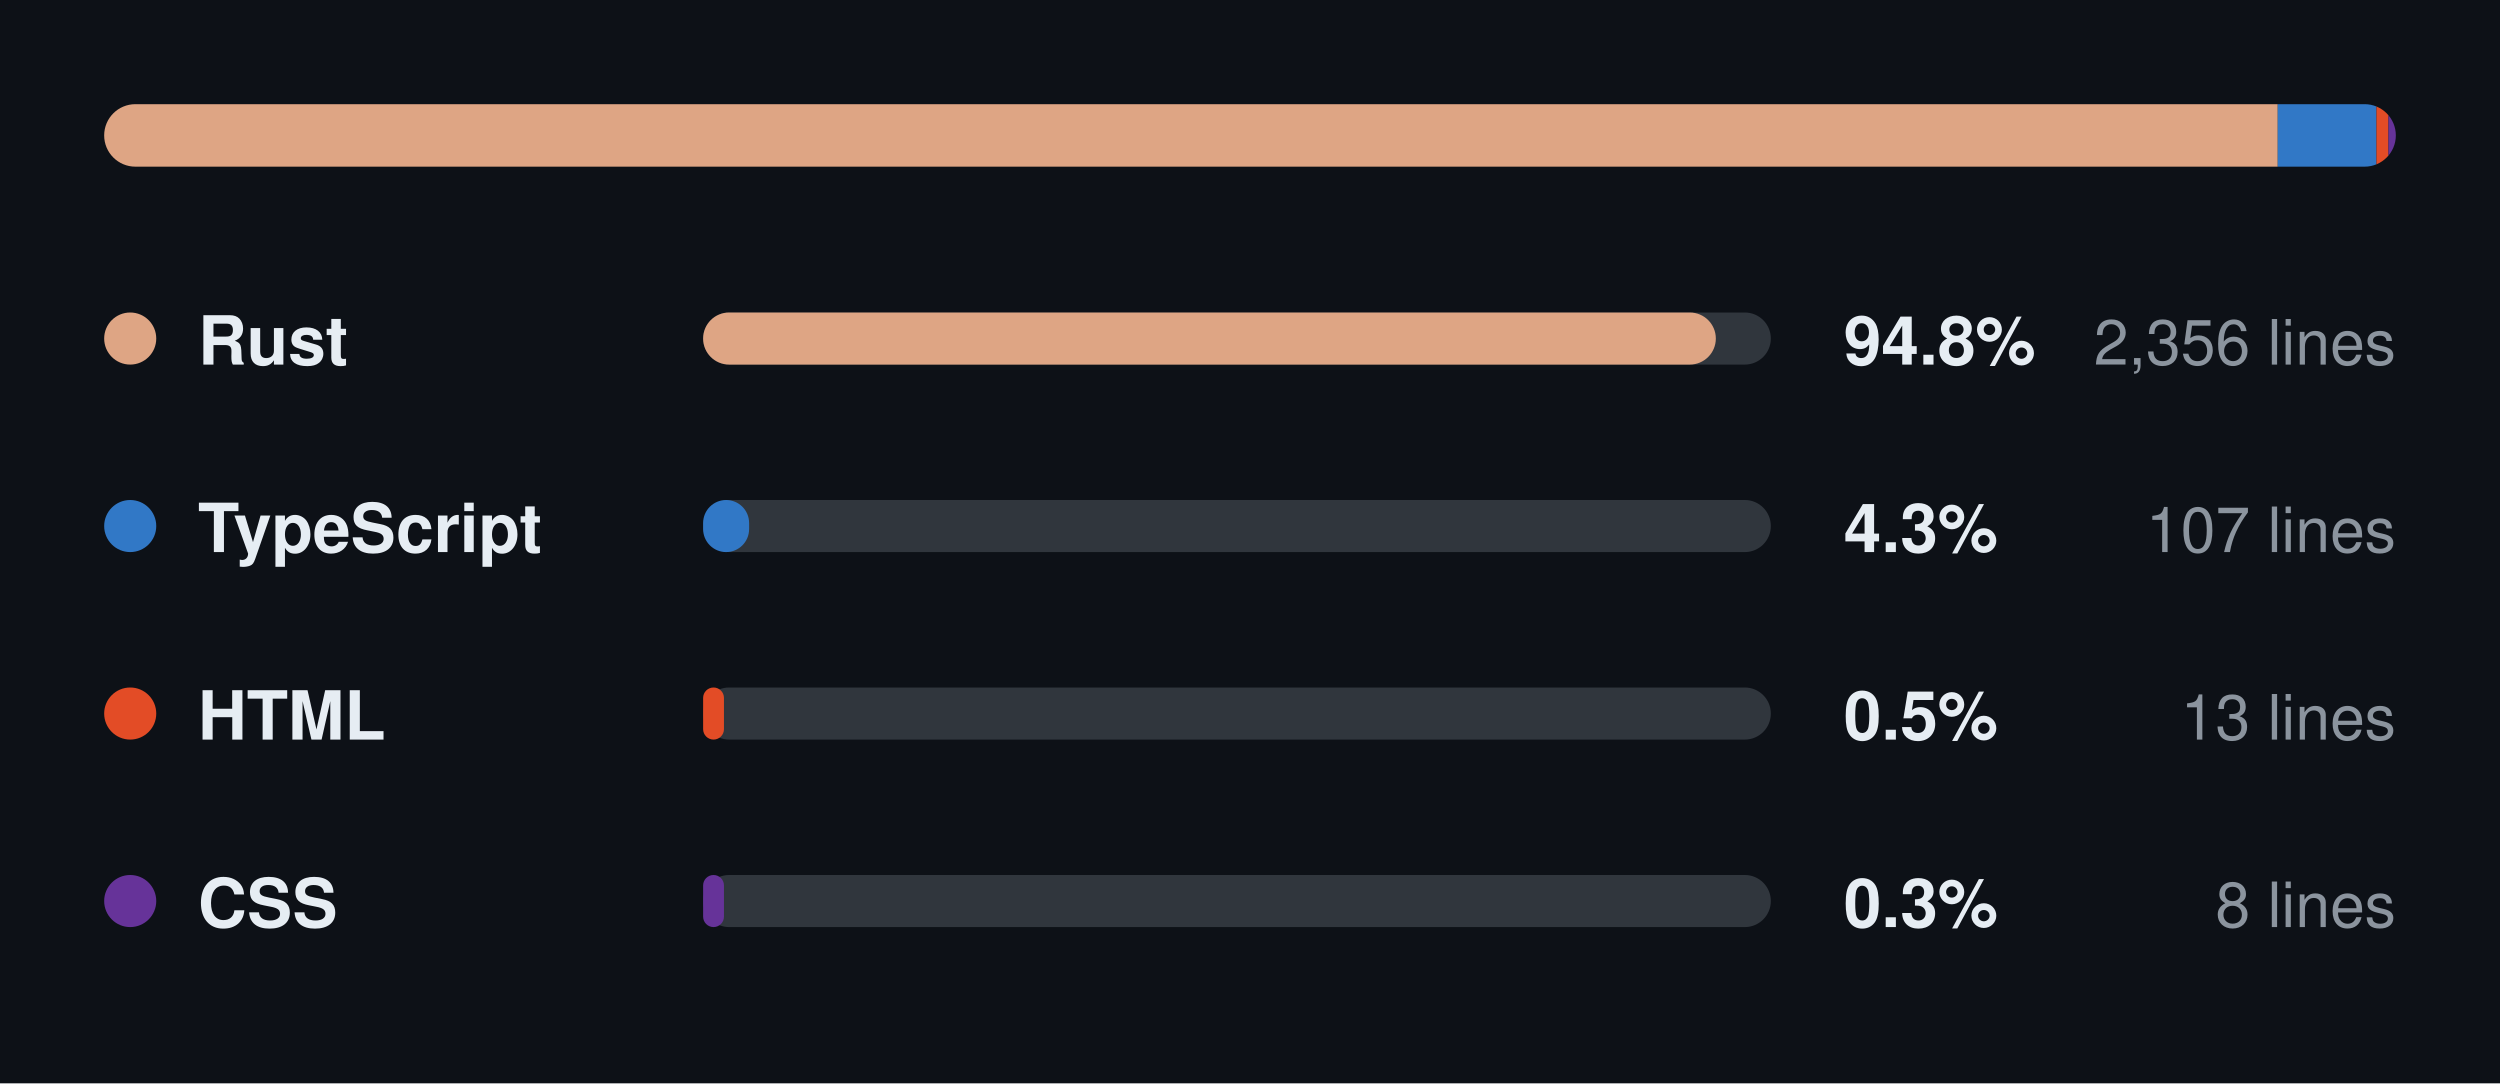
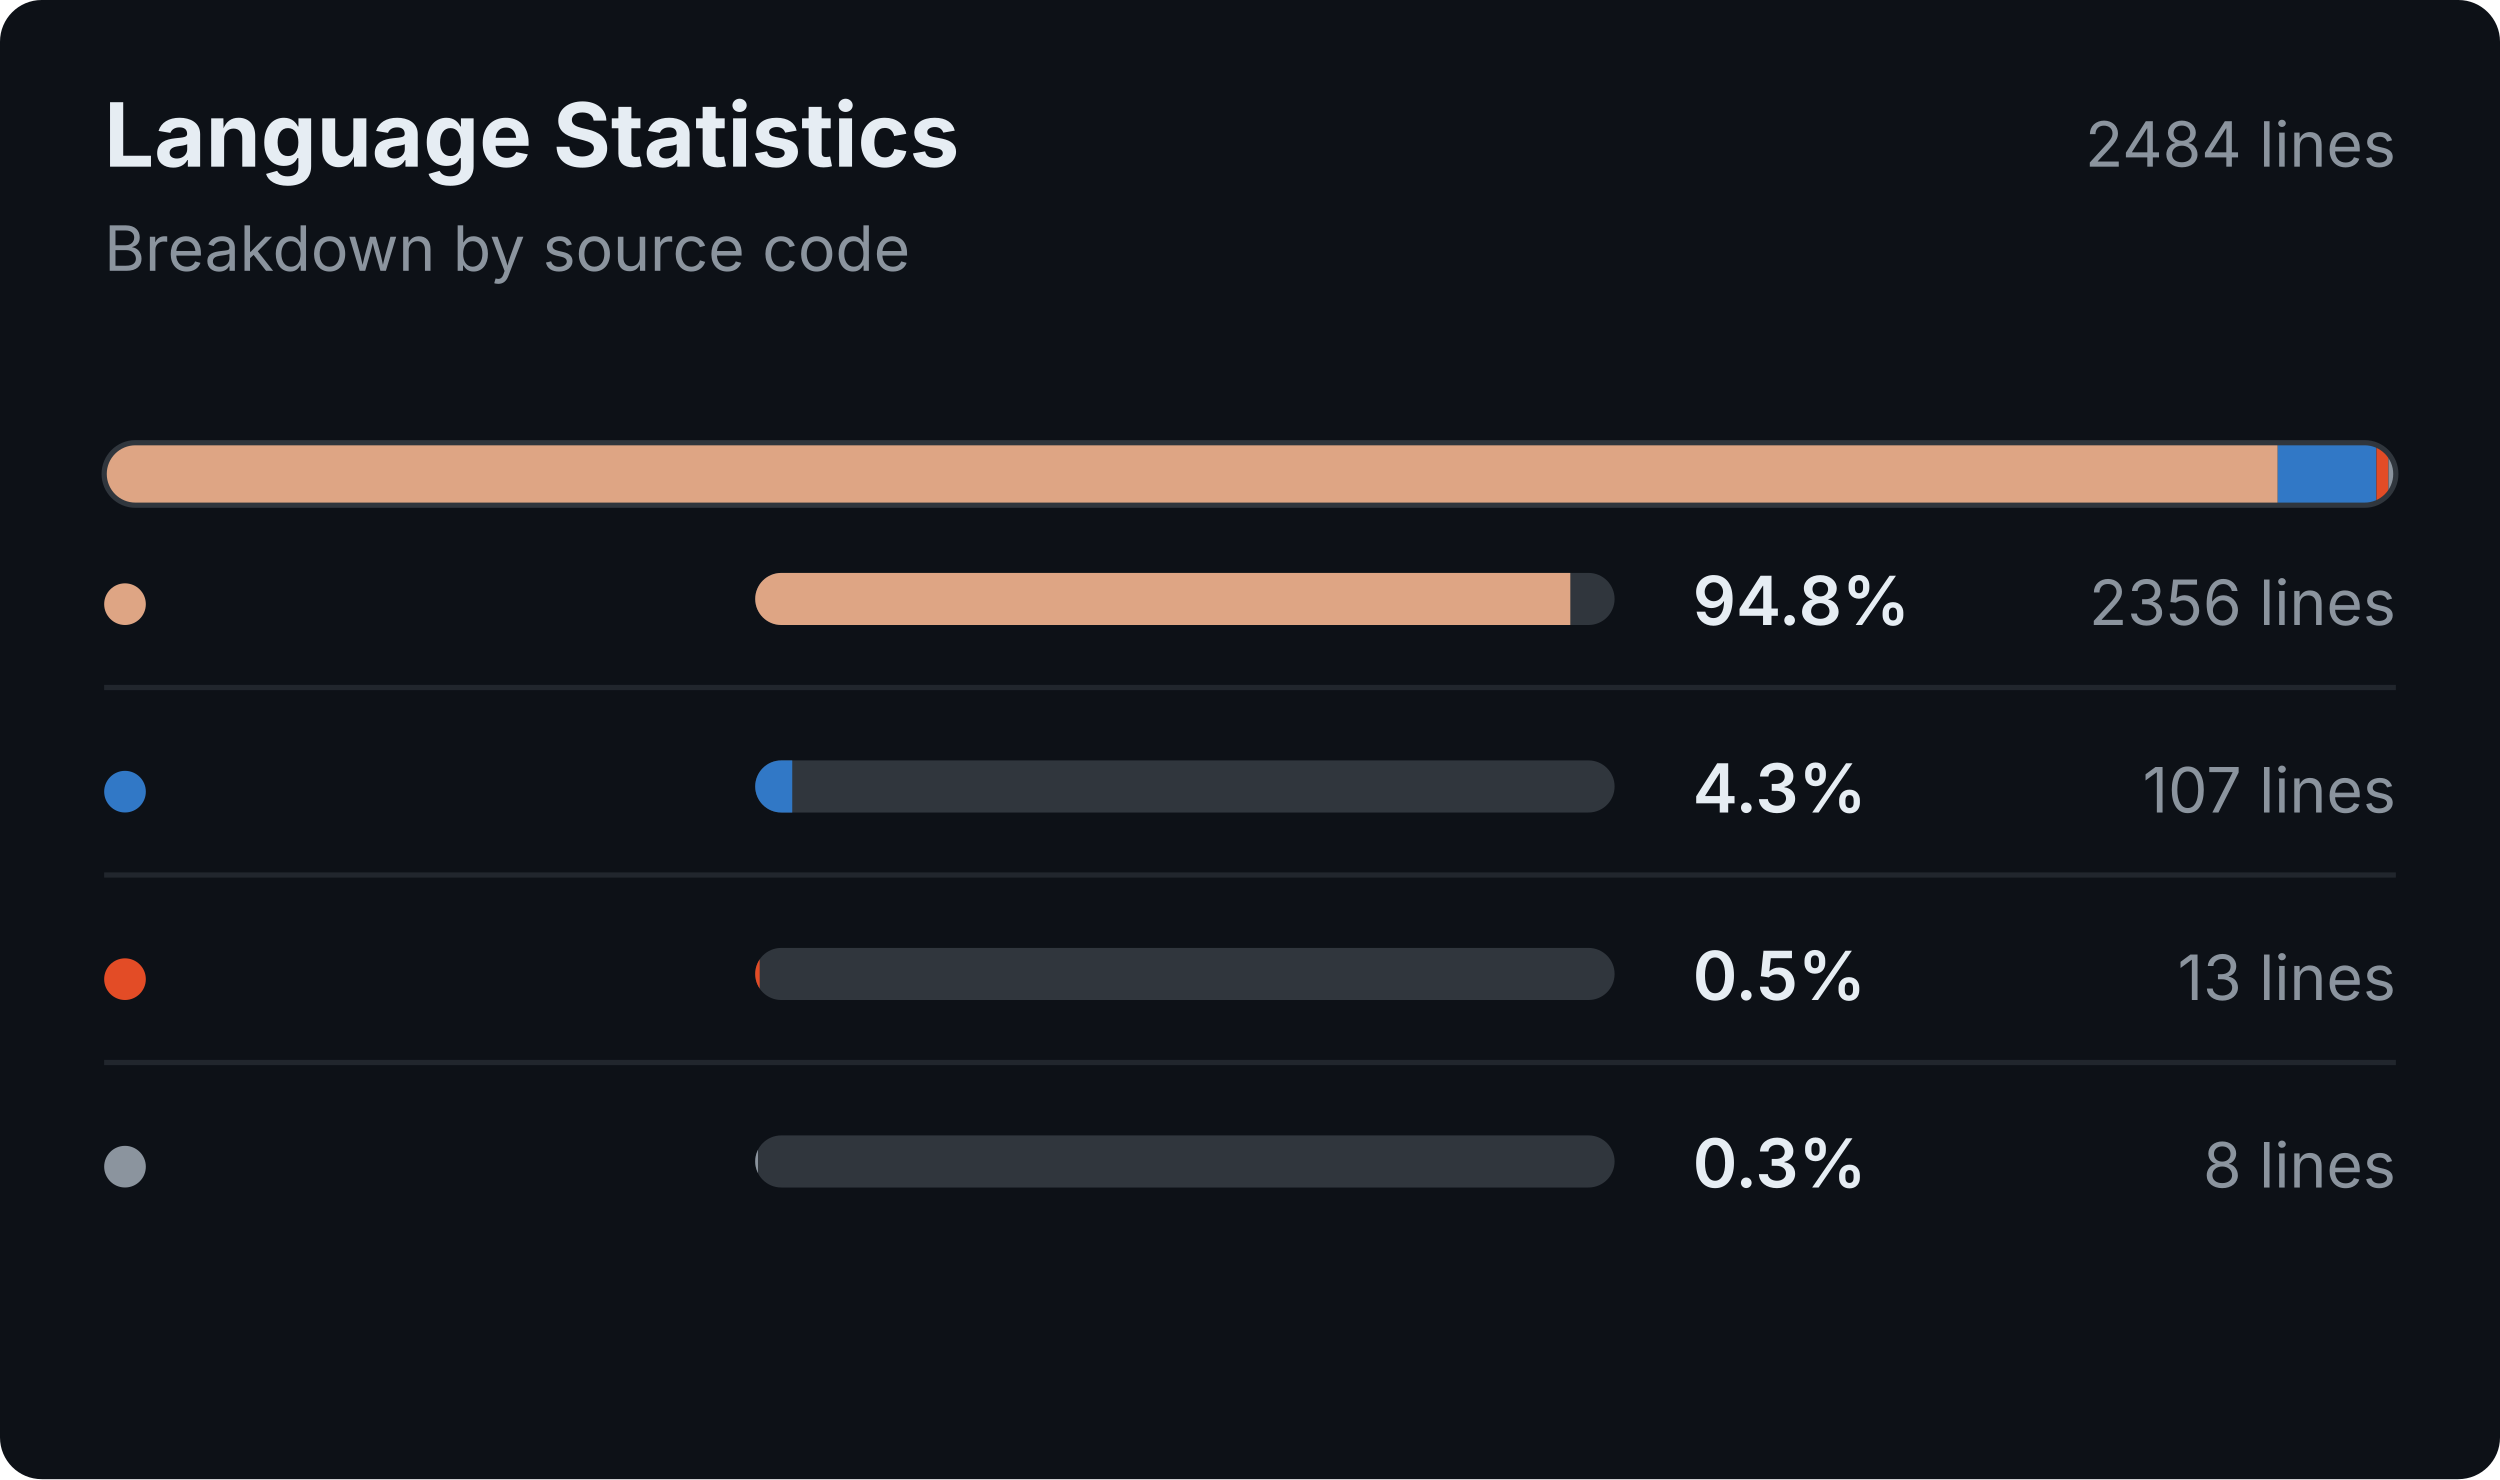
- <svg xmlns="http://www.w3.org/2000/svg" width="480" height="208" viewBox="0 0 480 208" role="img" aria-label="Language breakdown">
+ <svg xmlns="http://www.w3.org/2000/svg" width="480" height="284" viewBox="0 0 480 284">
+   <rect width="480" height="284" rx="8" fill="#0d1117" />
  <style>
- text{font-family:-apple-system,BlinkMacSystemFont,"Segoe UI",Helvetica,Arial,sans-serif}
- .name{fill:#e6edf3;font-size:13px;font-weight:600}
- .muted{fill:#8b949e;font-size:12px}
- .track{fill:#30363d}
- </style>
-   <rect width="480" height="208" fill="#0d1117" />
+             text {
+                 font-family: Inter, -apple-system, BlinkMacSystemFont,
+                              "Segoe UI", sans-serif;
+             }
+ 
+             .title {
+                 fill: #e6edf3;
+                 font-size: 17px;
+                 font-weight: 700;
+             }
+ 
+             .name {
+                 fill: #e6edf3;
+                 font-size: 13px;
+                 font-weight: 600;
+             }
+ 
+             .muted {
+                 fill: #8b949e;
+                 font-size: 12px;
+                 font-weight: 400;
+             }
+ 
+             .track {
+                 fill: #30363d;
+             }
+         </style>
+   <text x="20" y="32" class="title">Language Statistics</text>
+   <text x="20" y="52" class="muted">Breakdown by source code</text>
+   <text x="460" y="32" text-anchor="end" class="muted">2484 lines</text>
  <defs>
-     <clipPath id="round">
-       <rect x="20" y="20" width="440" height="12" rx="6" />
+     <clipPath id="stacked-bar-clip">
+       <rect x="20" y="85" width="440" height="12" rx="6" />
    </clipPath>
  </defs>
-   <g clip-path="url(#round)">
-     <rect x="20.00" y="20" width="417.33" height="12" fill="#dea584" />
-     <rect x="437.33" y="20" width="18.95" height="12" fill="#3178c6" />
-     <rect x="456.28" y="20" width="2.30" height="12" fill="#e34c26" />
-     <rect x="458.58" y="20" width="1.42" height="12" fill="#663399" />
+   <g clip-path="url(#stacked-bar-clip)">
+     <rect x="20.00" y="85" width="417.33" height="12" fill="#dea584" />
+     <rect x="437.33" y="85" width="18.95" height="12" fill="#3178c6" />
+     <rect x="456.28" y="85" width="2.30" height="12" fill="#e34c26" />
+     <rect x="458.58" y="85" width="1.42" height="12" fill="#8b949e" />
  </g>
-   <circle cx="25" cy="65" r="5" fill="#dea584" />
-   <text class="name" x="38" y="70">Rust</text>
-   <rect class="track" x="135" y="60" width="205" height="10" rx="5" />
-   <rect x="135" y="60" width="194.44" height="10" rx="5.00" fill="#dea584" />
-   <text class="name" x="354" y="70">94.8%</text>
-   <text class="muted" x="460" y="70" text-anchor="end">2,356 lines</text>
-   <circle cx="25" cy="101" r="5" fill="#3178c6" />
-   <text class="name" x="38" y="106">TypeScript</text>
-   <rect class="track" x="135" y="96" width="205" height="10" rx="5" />
-   <rect x="135" y="96" width="8.83" height="10" rx="4.42" fill="#3178c6" />
-   <text class="name" x="354" y="106">4.3%</text>
-   <text class="muted" x="460" y="106" text-anchor="end">107 lines</text>
-   <circle cx="25" cy="137" r="5" fill="#e34c26" />
-   <text class="name" x="38" y="142">HTML</text>
-   <rect class="track" x="135" y="132" width="205" height="10" rx="5" />
-   <rect x="135" y="132" width="4.00" height="10" rx="2.00" fill="#e34c26" />
-   <text class="name" x="354" y="142">0.5%</text>
-   <text class="muted" x="460" y="142" text-anchor="end">13 lines</text>
-   <circle cx="25" cy="173" r="5" fill="#663399" />
-   <text class="name" x="38" y="178">CSS</text>
-   <rect class="track" x="135" y="168" width="205" height="10" rx="5" />
-   <rect x="135" y="168" width="4.00" height="10" rx="2.00" fill="#663399" />
-   <text class="name" x="354" y="178">0.3%</text>
-   <text class="muted" x="460" y="178" text-anchor="end">8 lines</text>
+   <rect x="20" y="85" width="440" height="12" rx="6" fill="none" stroke="#30363d" />
+   <line x1="20" y1="132" x2="460" y2="132" stroke="#21262d" stroke-width="1" />
+   <circle cx="24" cy="116" r="4" fill="#dea584" />
+   <text x="34" y="120" class="name" />
+   <rect x="145" y="110" width="165" height="10" rx="5" class="track" />
+   <defs>
+     <clipPath id="language-bar-clip-0">
+       <rect x="145" y="110" width="165" height="10" rx="5" />
+     </clipPath>
+   </defs>
+   <rect x="145" y="110" width="156.50" height="10" fill="#dea584" clip-path="url(#language-bar-clip-0)" />
+   <text x="325" y="120" class="name">94.8%</text>
+   <text x="460" y="120" text-anchor="end" class="muted">2356 lines</text>
+   <line x1="20" y1="168" x2="460" y2="168" stroke="#21262d" stroke-width="1" />
+   <circle cx="24" cy="152" r="4" fill="#3178c6" />
+   <text x="34" y="156" class="name" />
+   <rect x="145" y="146" width="165" height="10" rx="5" class="track" />
+   <defs>
+     <clipPath id="language-bar-clip-1">
+       <rect x="145" y="146" width="165" height="10" rx="5" />
+     </clipPath>
+   </defs>
+   <rect x="145" y="146" width="7.11" height="10" fill="#3178c6" clip-path="url(#language-bar-clip-1)" />
+   <text x="325" y="156" class="name">4.3%</text>
+   <text x="460" y="156" text-anchor="end" class="muted">107 lines</text>
+   <line x1="20" y1="204" x2="460" y2="204" stroke="#21262d" stroke-width="1" />
+   <circle cx="24" cy="188" r="4" fill="#e34c26" />
+   <text x="34" y="192" class="name" />
+   <rect x="145" y="182" width="165" height="10" rx="5" class="track" />
+   <defs>
+     <clipPath id="language-bar-clip-2">
+       <rect x="145" y="182" width="165" height="10" rx="5" />
+     </clipPath>
+   </defs>
+   <rect x="145" y="182" width="0.86" height="10" fill="#e34c26" clip-path="url(#language-bar-clip-2)" />
+   <text x="325" y="192" class="name">0.5%</text>
+   <text x="460" y="192" text-anchor="end" class="muted">13 lines</text>
+   <circle cx="24" cy="224" r="4" fill="#8b949e" />
+   <text x="34" y="228" class="name" />
+   <rect x="145" y="218" width="165" height="10" rx="5" class="track" />
+   <defs>
+     <clipPath id="language-bar-clip-3">
+       <rect x="145" y="218" width="165" height="10" rx="5" />
+     </clipPath>
+   </defs>
+   <rect x="145" y="218" width="0.53" height="10" fill="#8b949e" clip-path="url(#language-bar-clip-3)" />
+   <text x="325" y="228" class="name">0.3%</text>
+   <text x="460" y="228" text-anchor="end" class="muted">8 lines</text>
</svg>
